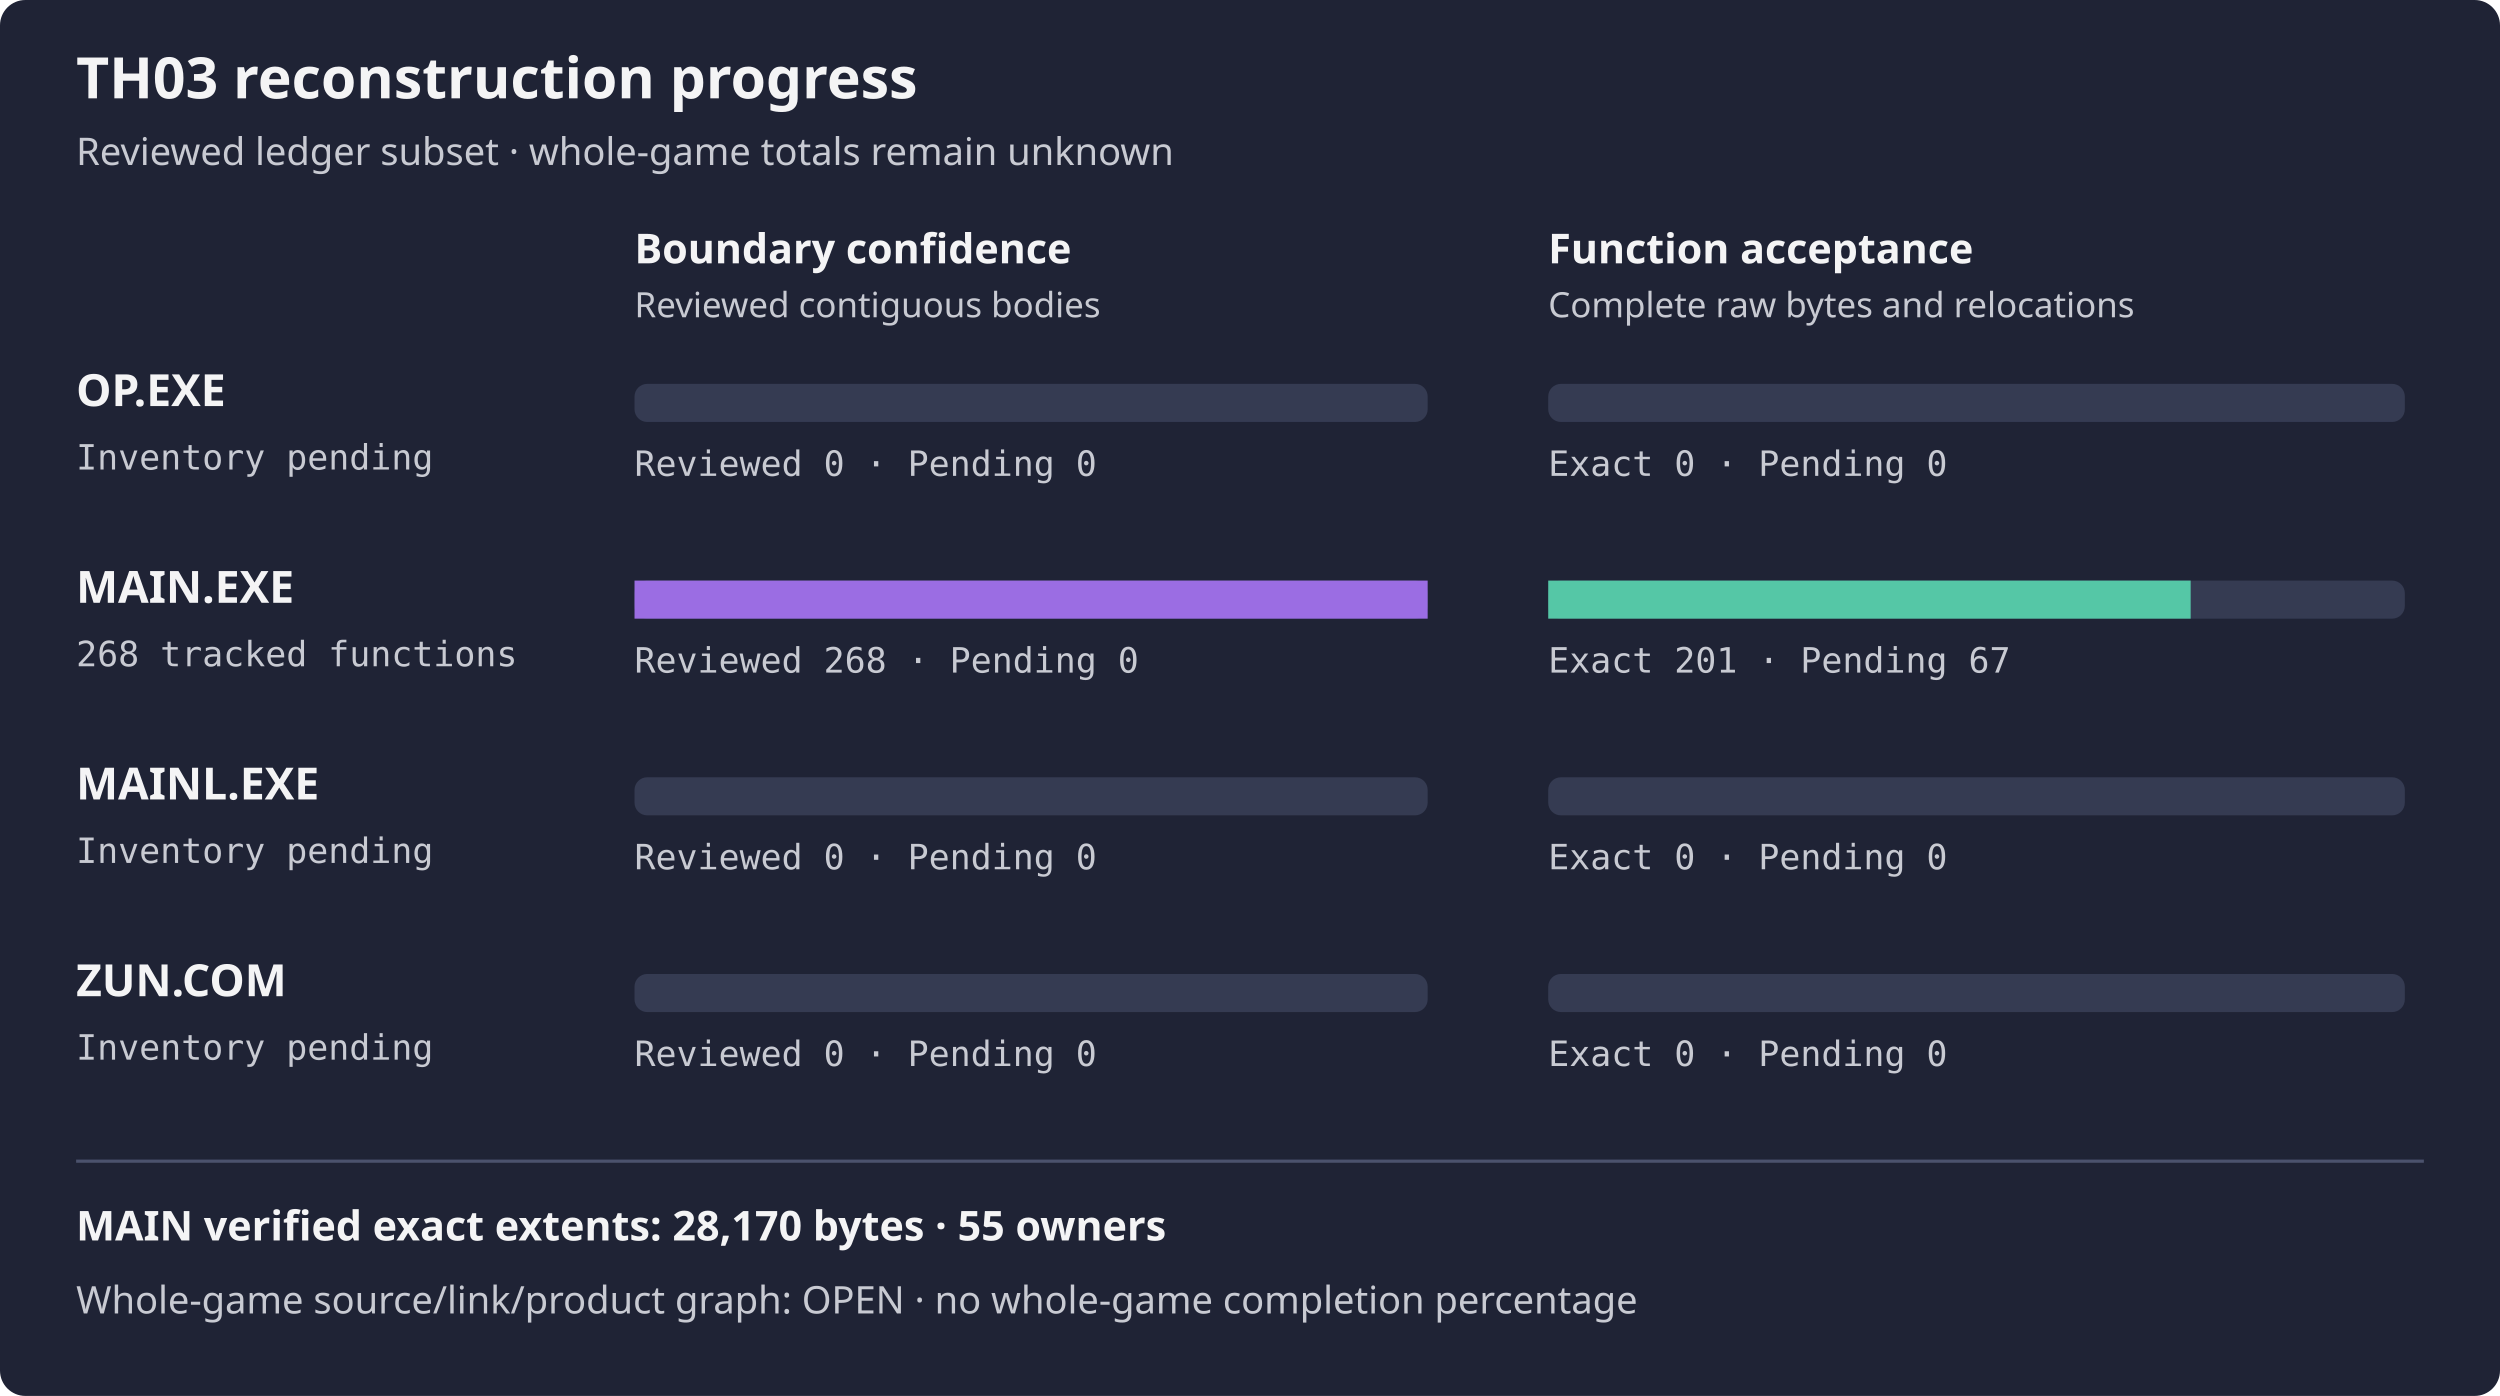
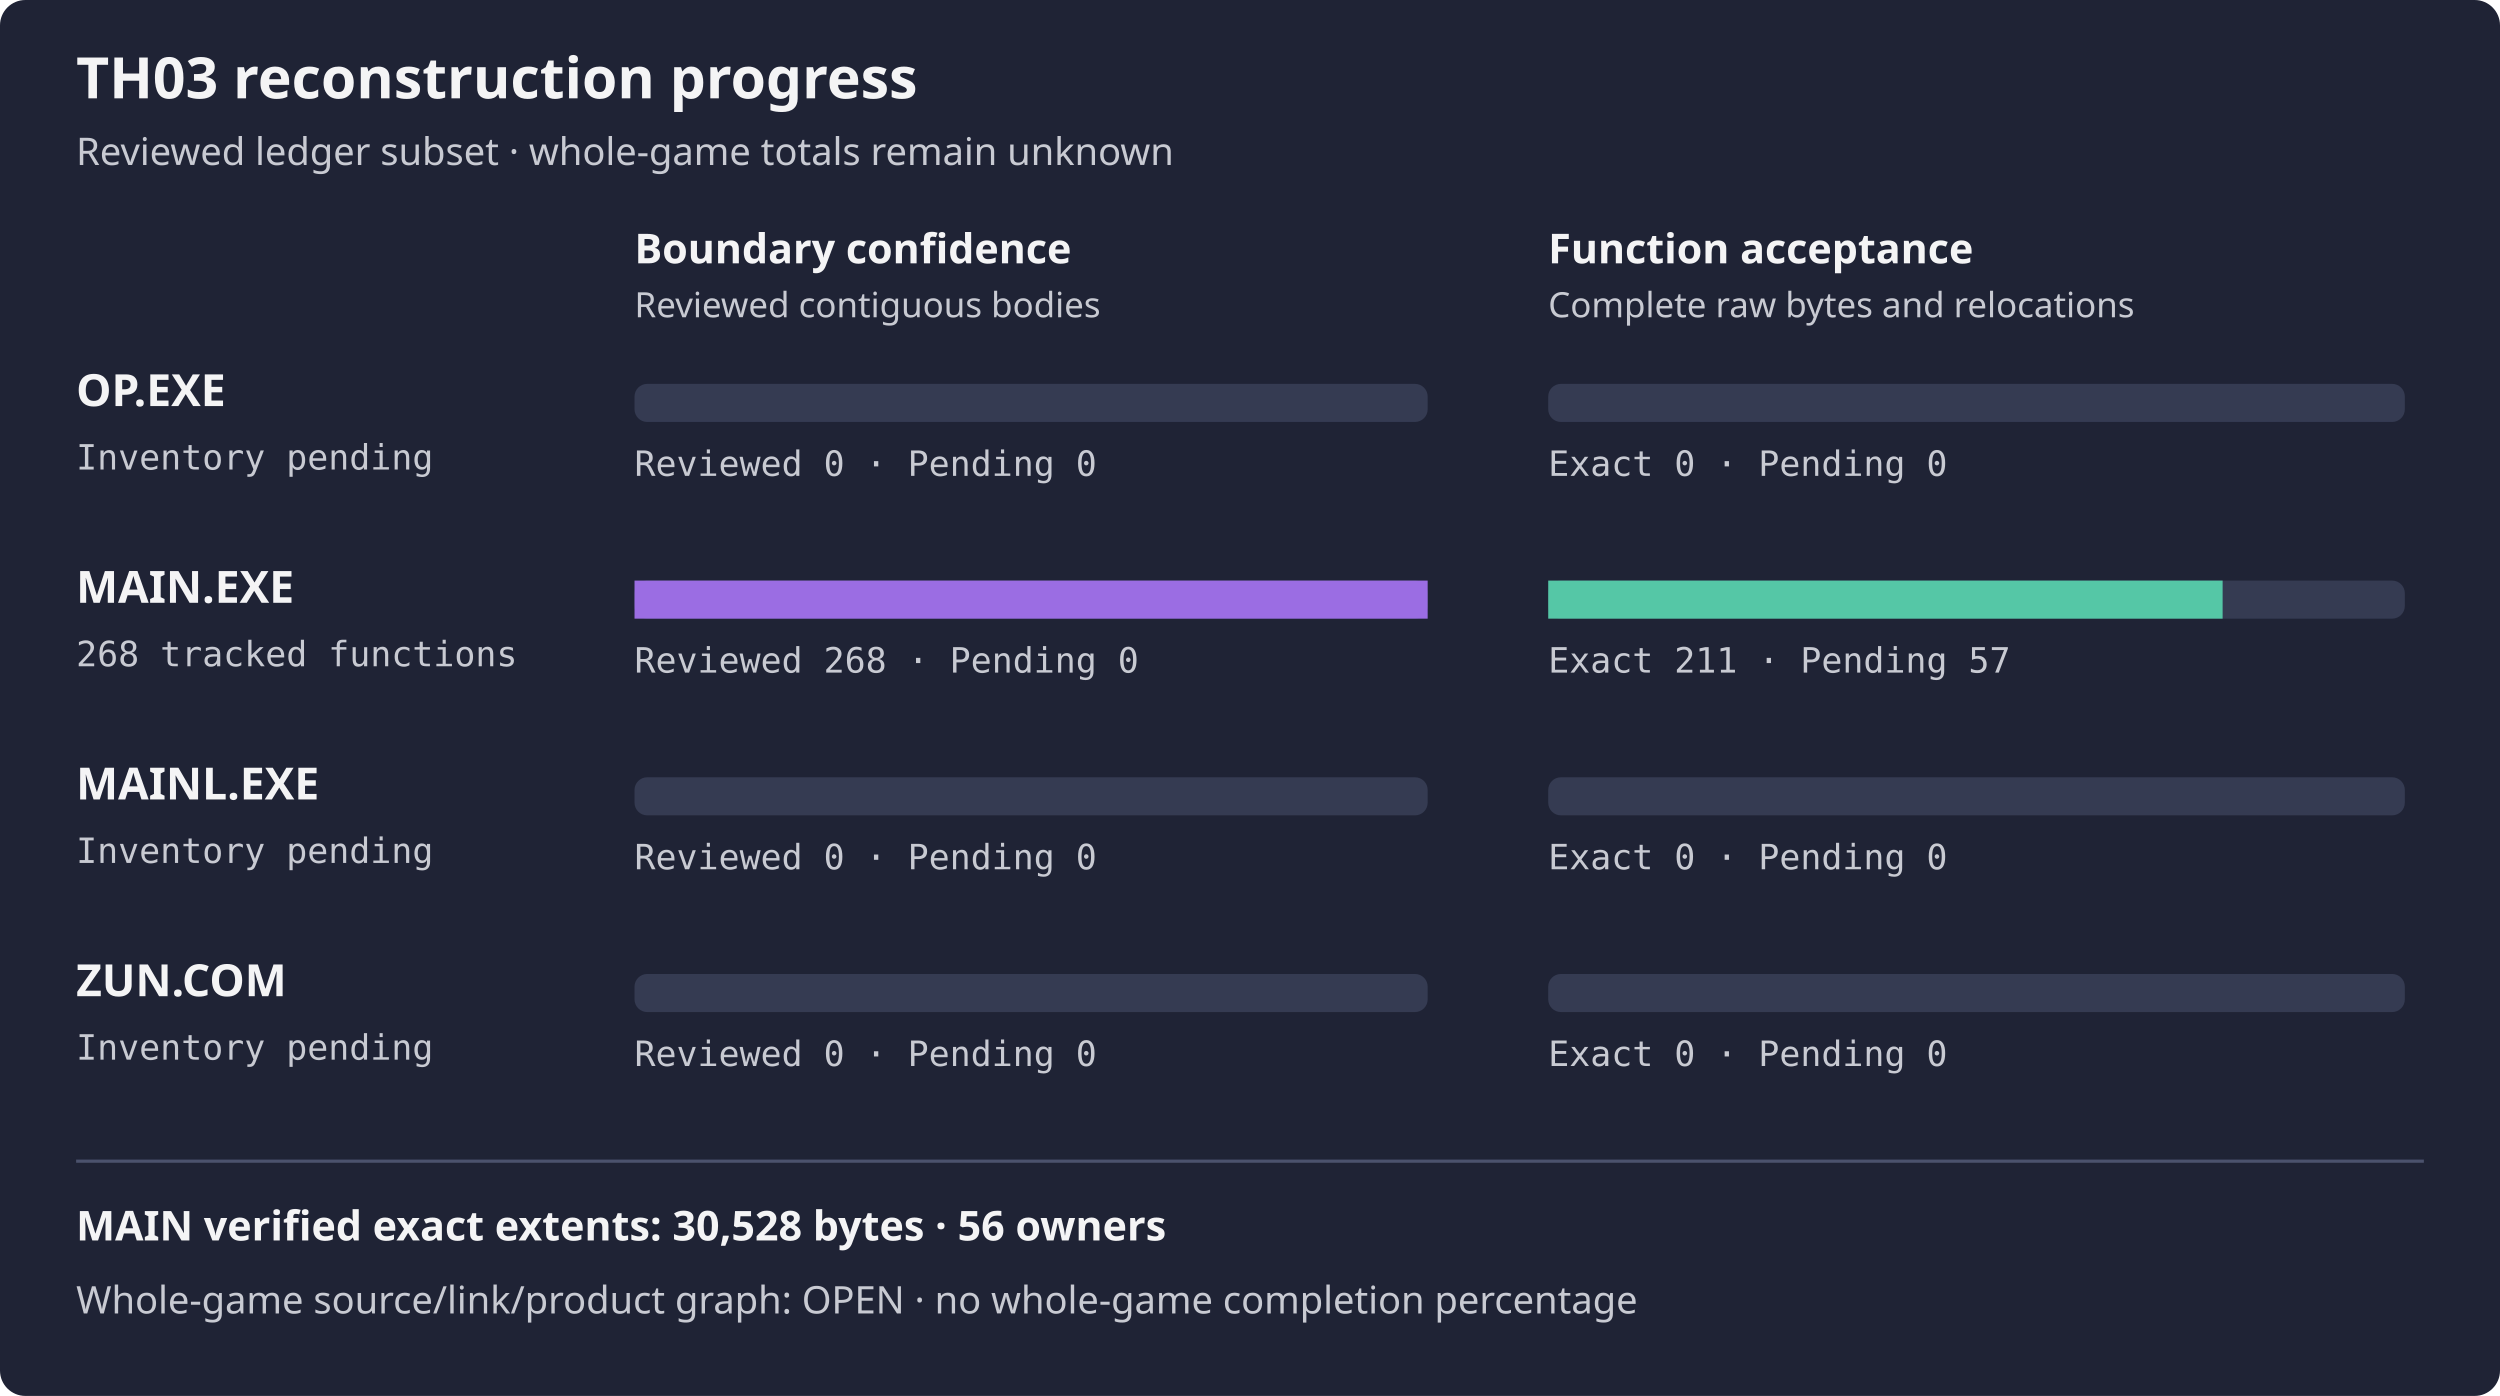
<svg xmlns="http://www.w3.org/2000/svg" width="788" height="440" viewBox="0 0 788 440" role="img" aria-label="TH03 reviewed subset reconstruction progress">
  <rect width="788" height="440" rx="8" fill="#1f2335" />
  <text x="24" y="31" fill="#f4f4f5" font-family="sans-serif" font-size="18" font-weight="600">TH03 reconstruction progress</text>
  <text x="24" y="52" fill="#c8cad2" font-family="sans-serif" font-size="12">Reviewed ledger subset · whole-game totals remain unknown</text>
  <text x="200" y="83" fill="#f4f4f5" font-family="sans-serif" font-size="13" font-weight="600">Boundary confidence</text>
  <text x="488" y="83" fill="#f4f4f5" font-family="sans-serif" font-size="13" font-weight="600">Function acceptance</text>
  <text x="200" y="100" fill="#c8cad2" font-family="sans-serif" font-size="11">Reviewed contiguous bodies</text>
  <text x="488" y="100" fill="#c8cad2" font-family="sans-serif" font-size="11">Complete raw bytes and relocations</text>
  <text x="24" y="128" fill="#f4f4f5" font-family="sans-serif" font-size="14" font-weight="600">OP.EXE</text>
  <text x="24" y="148" fill="#c8cad2" font-family="monospace" font-size="11">Inventory pending</text>
  <rect x="200" y="121" width="250" height="12" rx="4" fill="#353b52" />
  <rect x="488" y="121" width="270" height="12" rx="4" fill="#353b52" />
  <rect x="200" y="121" width="0.00" height="12" fill="#9b6de3" />
  <rect x="488" y="121" width="0.00" height="12" fill="#55c7a6" />
  <text x="200" y="150" fill="#c8cad2" font-family="monospace" font-size="11">Reviewed 0 · Pending 0</text>
  <text x="488" y="150" fill="#c8cad2" font-family="monospace" font-size="11">Exact 0 · Pending 0</text>
  <text x="24" y="190" fill="#f4f4f5" font-family="sans-serif" font-size="14" font-weight="600">MAIN.EXE</text>
  <text x="24" y="210" fill="#c8cad2" font-family="monospace" font-size="11">268 tracked functions</text>
  <rect x="200" y="183" width="250" height="12" rx="4" fill="#353b52" />
  <rect x="488" y="183" width="270" height="12" rx="4" fill="#353b52" />
  <rect x="200" y="183" width="250.00" height="12" fill="#9b6de3" />
-   <rect x="488" y="183" width="202.50" height="12" fill="#55c7a6" />
+   <rect x="488" y="183" width="212.57" height="12" fill="#55c7a6" />
  <text x="200" y="212" fill="#c8cad2" font-family="monospace" font-size="11">Reviewed 268 · Pending 0</text>
-   <text x="488" y="212" fill="#c8cad2" font-family="monospace" font-size="11">Exact 201 · Pending 67</text>
+   <text x="488" y="212" fill="#c8cad2" font-family="monospace" font-size="11">Exact 211 · Pending 57</text>
  <text x="24" y="252" fill="#f4f4f5" font-family="sans-serif" font-size="14" font-weight="600">MAINL.EXE</text>
  <text x="24" y="272" fill="#c8cad2" font-family="monospace" font-size="11">Inventory pending</text>
  <rect x="200" y="245" width="250" height="12" rx="4" fill="#353b52" />
  <rect x="488" y="245" width="270" height="12" rx="4" fill="#353b52" />
  <rect x="200" y="245" width="0.00" height="12" fill="#9b6de3" />
  <rect x="488" y="245" width="0.00" height="12" fill="#55c7a6" />
  <text x="200" y="274" fill="#c8cad2" font-family="monospace" font-size="11">Reviewed 0 · Pending 0</text>
  <text x="488" y="274" fill="#c8cad2" font-family="monospace" font-size="11">Exact 0 · Pending 0</text>
  <text x="24" y="314" fill="#f4f4f5" font-family="sans-serif" font-size="14" font-weight="600">ZUN.COM</text>
  <text x="24" y="334" fill="#c8cad2" font-family="monospace" font-size="11">Inventory pending</text>
  <rect x="200" y="307" width="250" height="12" rx="4" fill="#353b52" />
  <rect x="488" y="307" width="270" height="12" rx="4" fill="#353b52" />
  <rect x="200" y="307" width="0.00" height="12" fill="#9b6de3" />
  <rect x="488" y="307" width="0.00" height="12" fill="#55c7a6" />
  <text x="200" y="336" fill="#c8cad2" font-family="monospace" font-size="11">Reviewed 0 · Pending 0</text>
  <text x="488" y="336" fill="#c8cad2" font-family="monospace" font-size="11">Exact 0 · Pending 0</text>
  <path d="M24 366 H764" stroke="#4b526d" />
-   <text x="24" y="391" fill="#f4f4f5" font-family="sans-serif" font-size="13" font-weight="600">MAIN verified exact extents: 28,170 bytes · 55 owners</text>
+   <text x="24" y="391" fill="#f4f4f5" font-family="sans-serif" font-size="13" font-weight="600">MAIN verified exact extents: 30,528 bytes · 56 owners</text>
  <text x="24" y="414" fill="#c8cad2" font-family="sans-serif" font-size="12">Whole-game source/link/product graph: OPEN · no whole-game completion percentage</text>
</svg>
